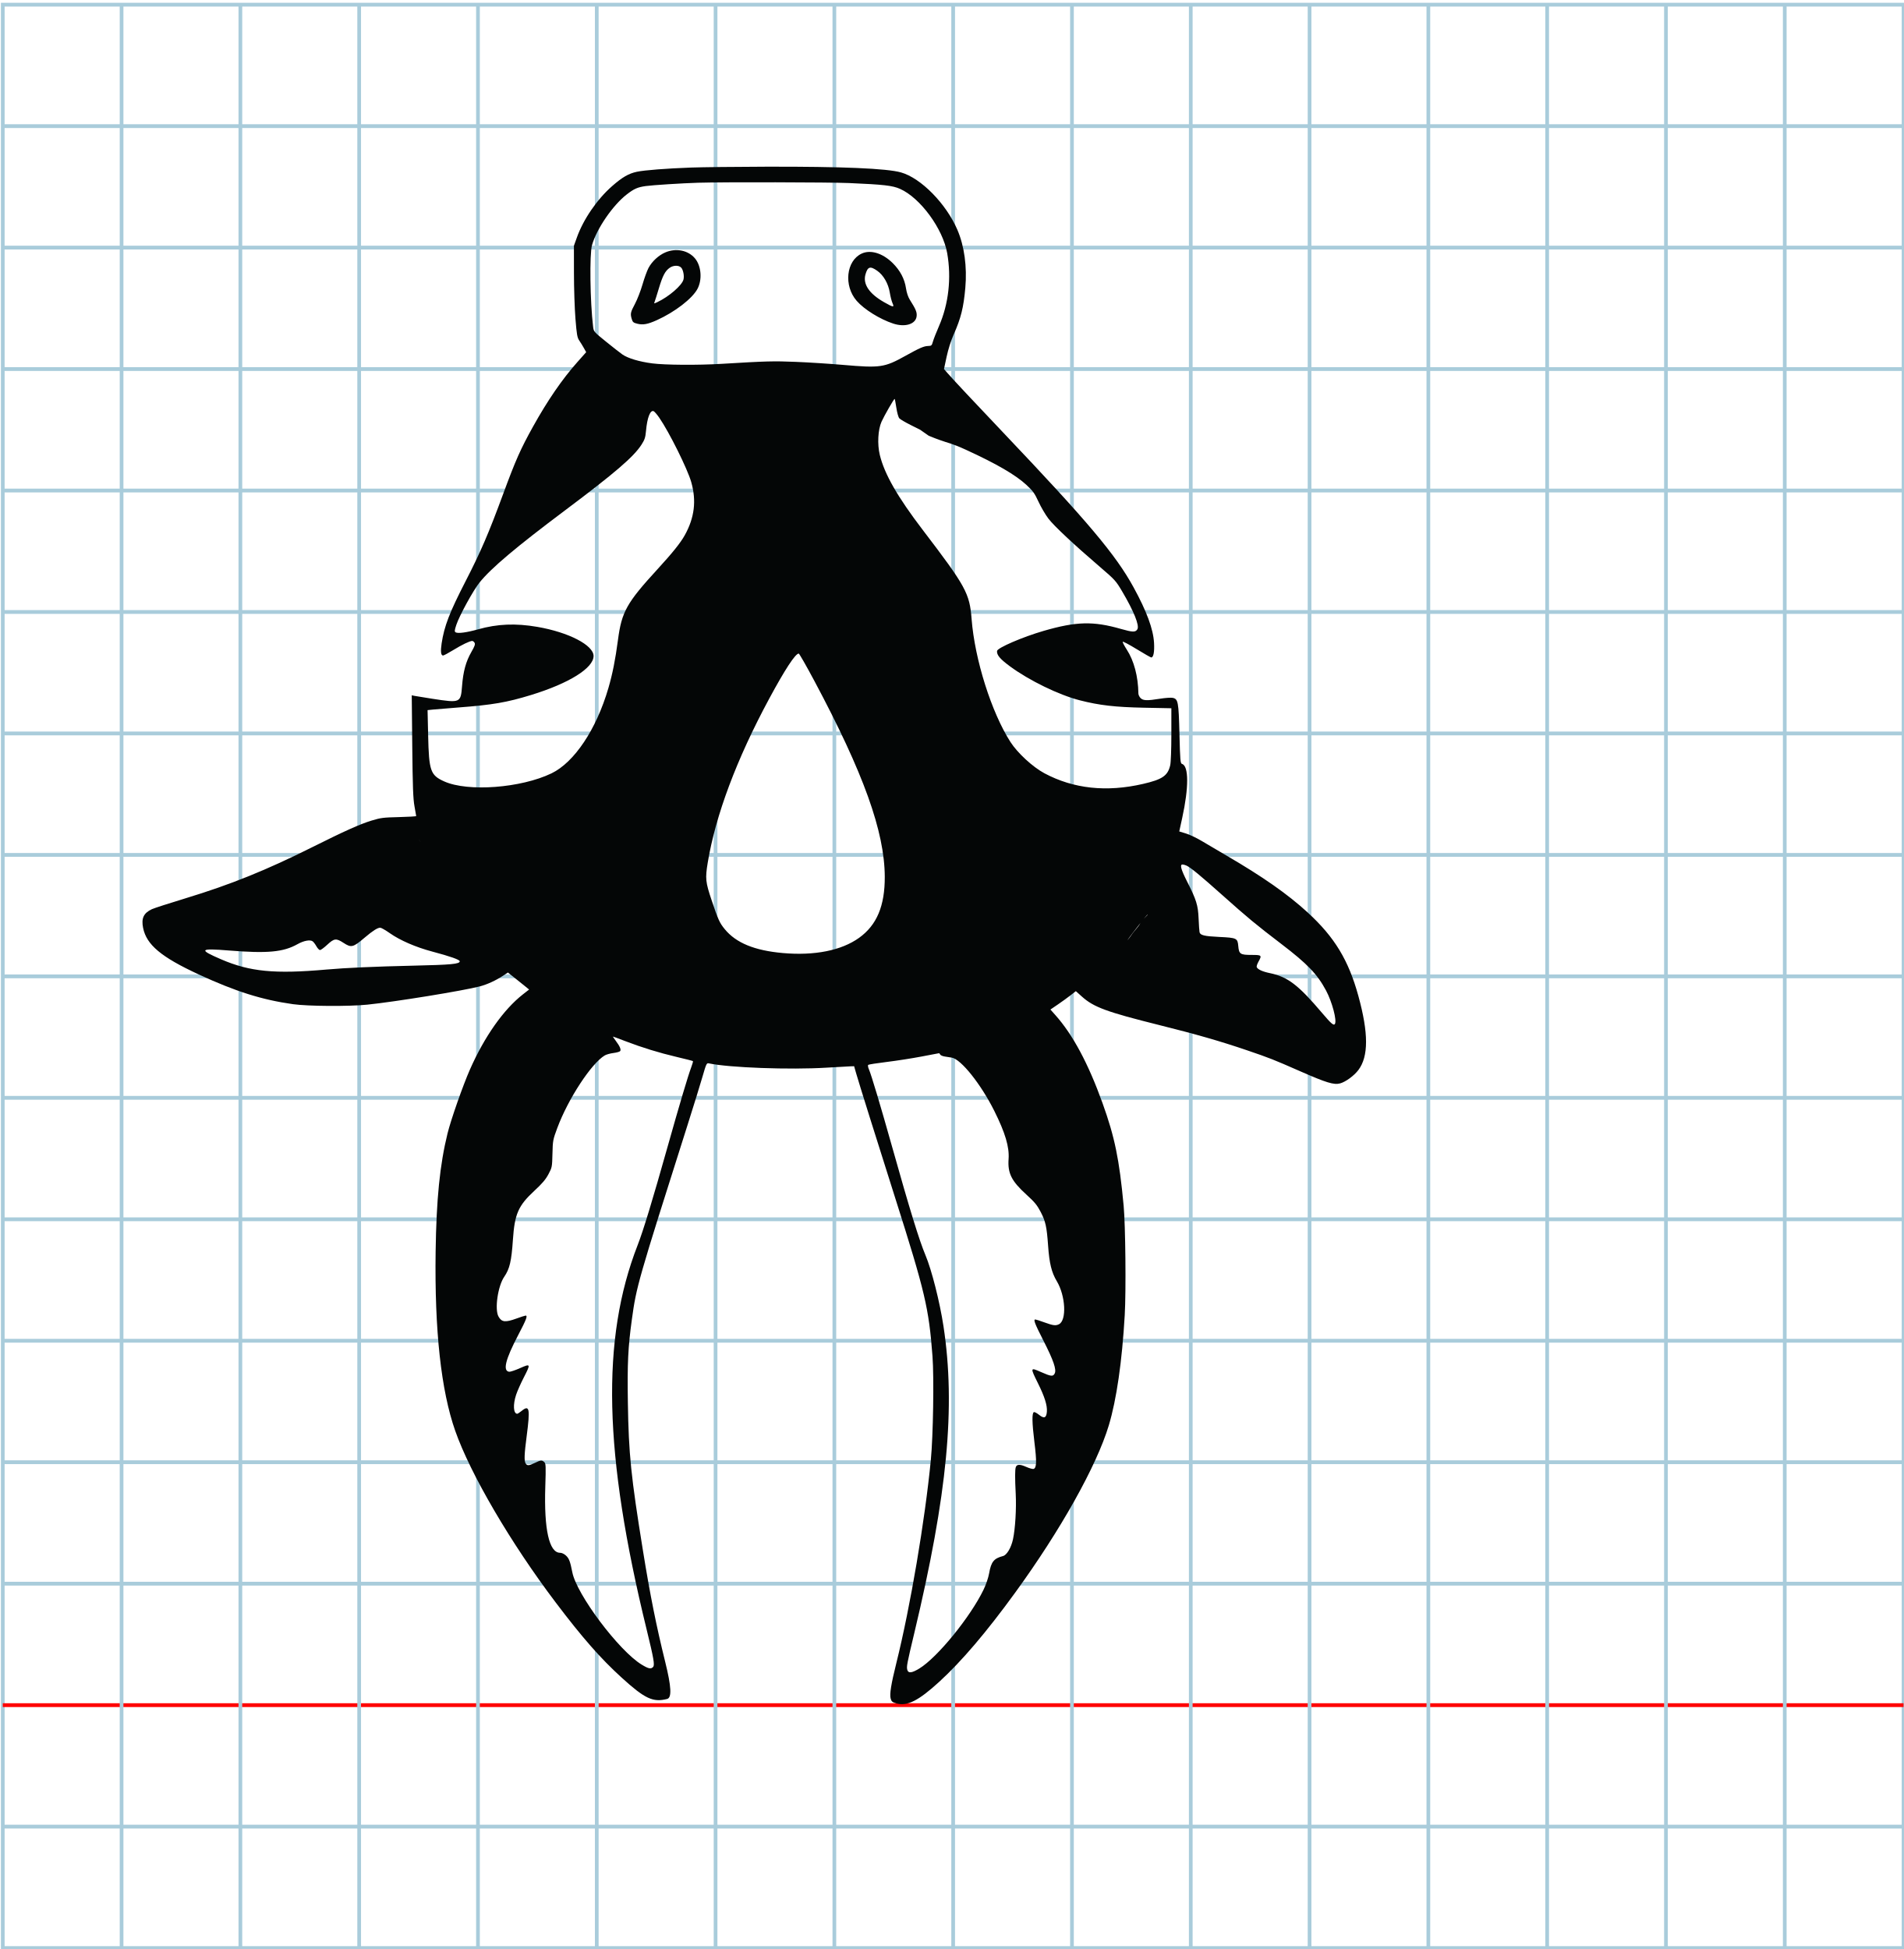
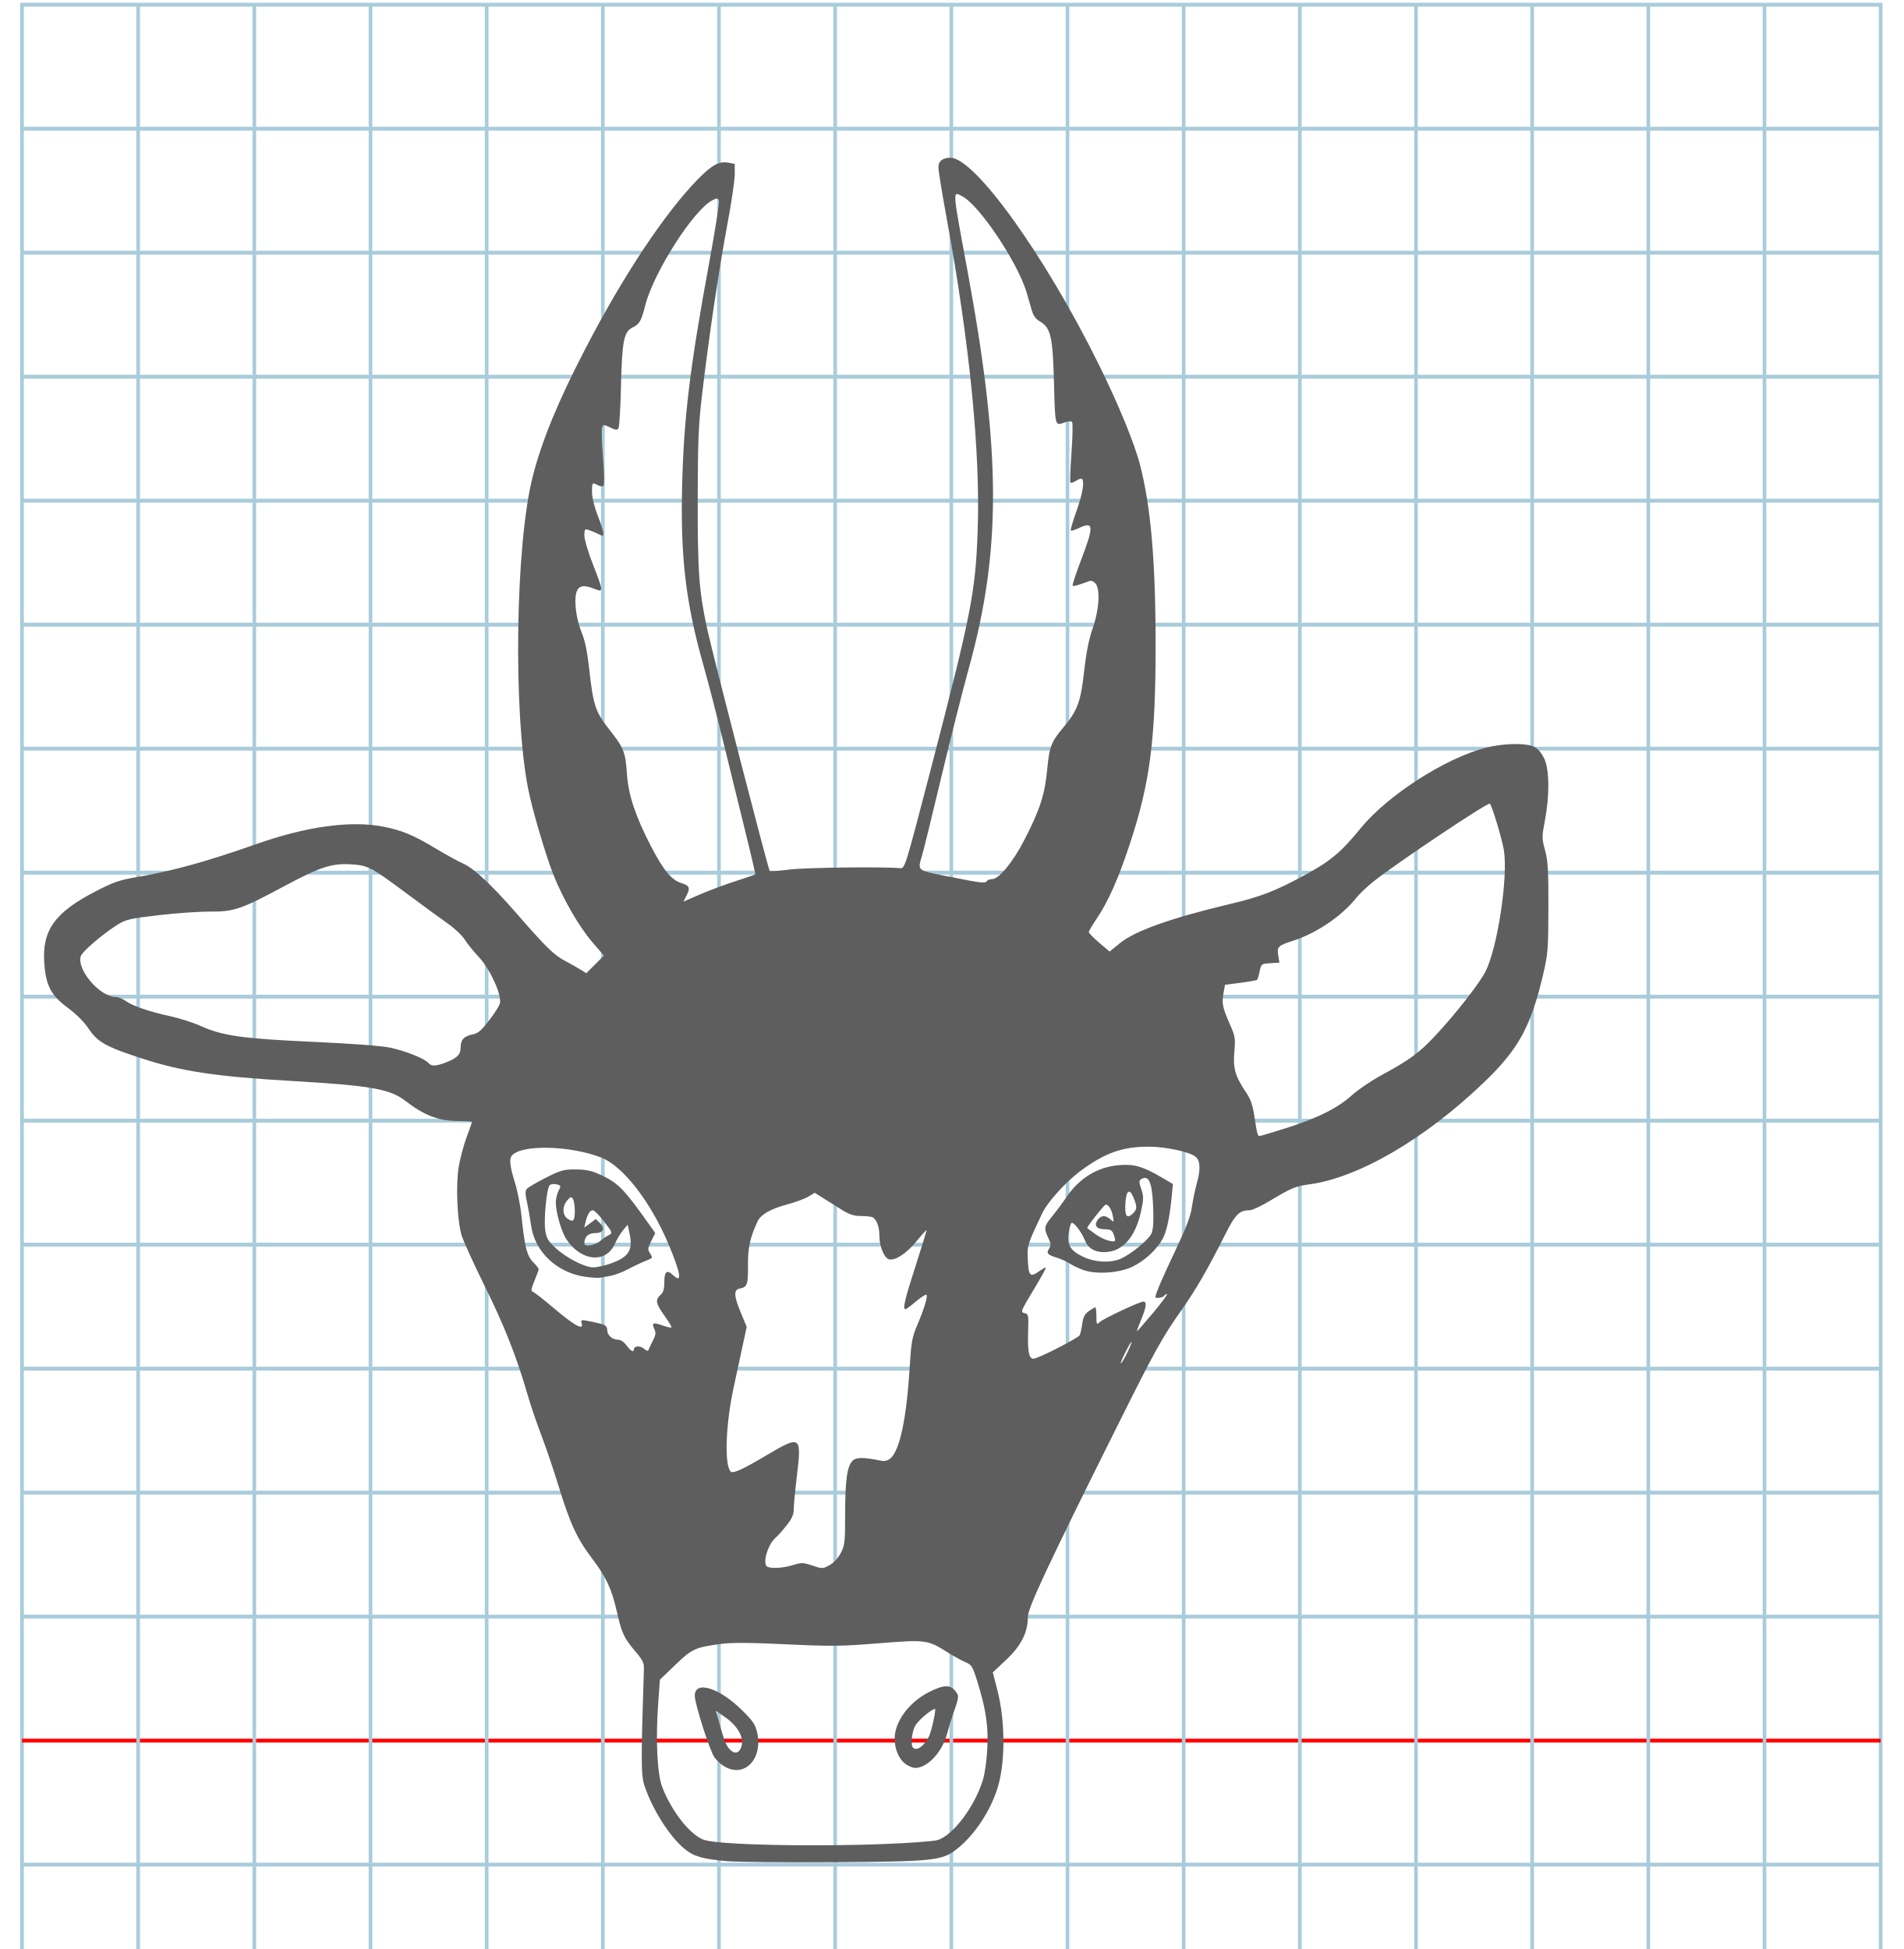
<svg xmlns="http://www.w3.org/2000/svg" version="1.1" id="Layer_1" x="0px" y="0px" width="1000" height="1024" viewBox="0 0 1000 1024" enable-background="new 0 0 512 512" xml:space="preserve">
  <defs id="defs70" />
-   <g id="Grid" transform="matrix(1.950295,0,0,1.99425,1.456297,2.452742)">
+   <g id="Grid" transform="matrix(1.907091,0,0,2.035829,11.55472,2.472511)">
    <rect x="0" stroke-miterlimit="10" width="512" height="512" id="rect4" y="0" style="fill:none;stroke:#a9ccdb;stroke-miterlimit:10" />
    <line stroke-miterlimit="10" x1="0" y1="32" x2="512" y2="32" id="line6" style="fill:none;stroke:#a9ccdb;stroke-miterlimit:10" />
    <line stroke-miterlimit="10" x1="0" y1="64" x2="512" y2="64" id="line8" style="fill:none;stroke:#a9ccdb;stroke-miterlimit:10" />
    <line stroke-miterlimit="10" x1="0" y1="96" x2="512" y2="96" id="line10" style="fill:none;stroke:#a9ccdb;stroke-miterlimit:10" />
    <line stroke-miterlimit="10" x1="0" y1="128" x2="512" y2="128" id="line12" style="fill:none;stroke:#a9ccdb;stroke-miterlimit:10" />
    <line stroke-miterlimit="10" x1="0" y1="160" x2="512" y2="160" id="line14" style="fill:none;stroke:#a9ccdb;stroke-miterlimit:10" />
    <line stroke-miterlimit="10" x1="0" y1="192" x2="512" y2="192" id="line16" style="fill:none;stroke:#a9ccdb;stroke-miterlimit:10" />
    <line stroke-miterlimit="10" x1="0" y1="224" x2="512" y2="224" id="line18" style="fill:none;stroke:#a9ccdb;stroke-miterlimit:10" />
    <line stroke-miterlimit="10" x1="0" y1="256" x2="512" y2="256" id="line20" style="fill:none;stroke:#a9ccdb;stroke-miterlimit:10" />
    <line stroke-miterlimit="10" x1="0" y1="288" x2="512" y2="288" id="line22" style="fill:none;stroke:#a9ccdb;stroke-miterlimit:10" />
    <line stroke-miterlimit="10" x1="0" y1="320" x2="512" y2="320" id="line24" style="fill:none;stroke:#a9ccdb;stroke-miterlimit:10" />
    <line stroke-miterlimit="10" x1="0" y1="352" x2="512" y2="352" id="line26" style="fill:none;stroke:#a9ccdb;stroke-miterlimit:10" />
    <line stroke-miterlimit="10" x1="0" y1="384" x2="512" y2="384" id="line28" style="fill:none;stroke:#a9ccdb;stroke-miterlimit:10" />
    <line stroke-miterlimit="10" x1="0" y1="416" x2="512" y2="416" id="line30" style="fill:none;stroke:#a9ccdb;stroke-miterlimit:10" />
    <line stroke-miterlimit="10" x1="0" y1="448" x2="512" y2="448" id="line32" style="fill:none;stroke:#ff0000;stroke-miterlimit:10" />
    <line stroke-miterlimit="10" x1="0" y1="480" x2="512" y2="480" id="line34" style="fill:none;stroke:#a9ccdb;stroke-miterlimit:10" />
    <line stroke-miterlimit="10" x1="32" y1="0" x2="32" y2="512" id="line36" style="fill:none;stroke:#a9ccdb;stroke-miterlimit:10" />
    <line stroke-miterlimit="10" x1="64" y1="0" x2="64" y2="512" id="line38" style="fill:none;stroke:#a9ccdb;stroke-miterlimit:10" />
    <line stroke-miterlimit="10" x1="96" y1="0" x2="96" y2="512" id="line40" style="fill:none;stroke:#a9ccdb;stroke-miterlimit:10" />
    <line stroke-miterlimit="10" x1="128" y1="0" x2="128" y2="512" id="line42" style="fill:none;stroke:#a9ccdb;stroke-miterlimit:10" />
    <line stroke-miterlimit="10" x1="160" y1="0" x2="160" y2="512" id="line44" style="fill:none;stroke:#a9ccdb;stroke-miterlimit:10" />
    <line stroke-miterlimit="10" x1="192" y1="0" x2="192" y2="512" id="line46" style="fill:none;stroke:#a9ccdb;stroke-miterlimit:10" />
    <line stroke-miterlimit="10" x1="224" y1="0" x2="224" y2="512" id="line48" style="fill:none;stroke:#a9ccdb;stroke-miterlimit:10" />
    <line stroke-miterlimit="10" x1="256" y1="0" x2="256" y2="512" id="line50" style="fill:none;stroke:#a9ccdb;stroke-miterlimit:10" />
    <line stroke-miterlimit="10" x1="288" y1="0" x2="288" y2="512" id="line52" style="fill:none;stroke:#a9ccdb;stroke-miterlimit:10" />
    <line stroke-miterlimit="10" x1="320" y1="0" x2="320" y2="512" id="line54" style="fill:none;stroke:#a9ccdb;stroke-miterlimit:10" />
    <line stroke-miterlimit="10" x1="352" y1="0" x2="352" y2="512" id="line56" style="fill:none;stroke:#a9ccdb;stroke-miterlimit:10" />
    <line stroke-miterlimit="10" x1="384" y1="0" x2="384" y2="512" id="line58" style="fill:none;stroke:#a9ccdb;stroke-miterlimit:10" />
    <line stroke-miterlimit="10" x1="416" y1="0" x2="416" y2="512" id="line60" style="fill:none;stroke:#a9ccdb;stroke-miterlimit:10" />
    <line stroke-miterlimit="10" x1="448" y1="0" x2="448" y2="512" id="line62" style="fill:none;stroke:#a9ccdb;stroke-miterlimit:10" />
    <line stroke-miterlimit="10" x1="480" y1="0" x2="480" y2="512" id="line64" style="fill:none;stroke:#a9ccdb;stroke-miterlimit:10" />
  </g>
-   <path style="fill:#040606" d="m 363.156,88.029 c -13.07,0.475 -24.594,1.37 -28.587,2.219 -4.337,0.923 -7.697,2.873 -13.037,7.566 -7.864,6.911 -15.041,17.368 -18.446,26.876 l -1.586,4.428 0.016,14.301 c 0,7.866 0.357,18.668 0.785,24.006 0.67,8.36 0.948,9.952 2.004,11.492 0.674,0.983 1.768,2.761 2.431,3.951 l 1.205,2.163 -4.658,5.243 c -7.961,8.961 -15.639,20.135 -23.255,33.845 -6.601,11.883 -9.14,17.611 -15.731,35.498 -7.643,20.741 -11.71,30.183 -19.687,45.713 -8.492,16.531 -11.226,23.62 -12.603,32.687 -0.641,4.218 -0.387,6.386 0.748,6.386 0.381,0 2.797,-1.29 5.369,-2.867 4.629,-2.837 8.629,-4.762 9.94,-4.784 0.373,-0.009 0.931,0.422 1.24,0.951 0.442,0.757 0.083,1.796 -1.686,4.869 -2.859,4.967 -4.288,10.195 -4.886,17.876 -0.691,8.869 -0.858,8.94 -15.528,6.691 -4.551,-0.698 -8.865,-1.398 -9.587,-1.555 l -1.313,-0.287 0.27,26.71 c 0.215,21.24 0.453,27.704 1.163,31.562 0.491,2.669 0.898,5.001 0.903,5.183 0.016,0.182 -4.07,0.429 -9.057,0.548 -8.351,0.201 -9.492,0.347 -14.449,1.847 -5.861,1.774 -14.468,5.635 -30.886,13.854 -24.306,12.168 -43.073,19.751 -66.6,26.909 -8.704,2.648 -16.739,5.244 -17.856,5.768 -4.356,2.045 -5.639,4.785 -4.615,9.856 1.785,8.84 9.499,15.303 29.089,24.372 19.477,9.017 33.325,13.392 49.66,15.69 7.849,1.104 29.301,1.238 39.058,0.245 14.488,-1.476 50.432,-7.316 59.145,-9.609 3.758,-0.989 8.3,-3.066 11.954,-5.466 l 2.747,-1.804 3.111,2.47 c 1.711,1.358 4.216,3.368 5.566,4.466 l 2.454,1.996 -3.24,2.53 c -10.157,7.933 -20.186,22.159 -27.841,39.493 -3.662,8.293 -10.011,26.394 -11.768,33.55 -4.061,16.541 -5.871,34.51 -6.262,62.177 -0.586,41.433 2.858,72.926 10.287,94.086 8.005,22.798 29.207,59.025 52.785,90.194 14.034,18.552 23.536,29.378 34.699,39.538 12.146,11.053 16.445,13.068 23.831,11.169 2.553,-0.656 2.255,-6.372 -1.021,-19.597 -4.624,-18.665 -7.881,-34.933 -11.606,-57.971 -6.363,-39.352 -7.563,-51.093 -7.98,-78.049 -0.322,-20.814 0.072,-29.016 2.099,-43.767 2.391,-17.393 3.059,-19.728 29.164,-101.896 3.213,-10.113 6.783,-21.659 7.933,-25.657 1.931,-6.71 2.182,-7.251 3.268,-7.019 10.745,2.295 42.609,3.461 61.995,2.268 5.831,-0.359 11.455,-0.674 12.499,-0.701 l 1.897,-0.048 1.099,3.831 c 1.459,5.084 10.748,34.739 20.48,65.377 15.687,49.386 17.685,57.864 19.592,83.14 0.845,11.196 0.356,41.836 -0.869,54.509 -3.075,31.805 -10.779,77.222 -18.064,106.493 -2.837,11.4 -3.675,16.625 -3.033,18.917 0.419,1.495 0.869,1.878 2.903,2.475 5.718,1.677 11.67,-1.307 22.635,-11.347 11.755,-10.763 24.789,-26.071 39.864,-46.819 23.917,-32.916 42.781,-66.612 49.18,-87.85 4.08,-13.542 6.973,-33.551 8.381,-57.971 0.73,-12.66 0.385,-47.239 -0.573,-57.46 -2.298,-24.521 -4.671,-36.039 -11.118,-53.971 -7.468,-20.773 -15.598,-35.941 -24.771,-46.218 l -2.58,-2.89 3.861,-2.628 c 2.124,-1.445 5.129,-3.619 6.678,-4.83 l 2.818,-2.201 3.225,2.888 c 6.19,5.544 12.941,8.028 40.541,14.914 19.702,4.916 32.121,8.485 46.163,13.27 11.815,4.026 13.87,4.835 27.768,10.945 13.987,6.148 17.891,7.336 21.163,6.439 2.903,-0.796 7.332,-4.048 9.571,-7.027 5.364,-7.137 5.363,-19.39 -0.016,-38.923 -5.167,-18.8 -12.477,-30.855 -26.543,-43.772 -10.535,-9.674 -23.594,-18.825 -42.964,-30.105 -4.296,-2.502 -10.001,-5.864 -12.677,-7.472 -2.676,-1.607 -6.451,-3.405 -8.388,-3.995 l -3.522,-1.073 1.534,-6.995 c 3.537,-16.125 3.497,-27.448 -0.098,-28.492 -0.846,-0.246 -0.982,-1.852 -1.327,-15.64 -0.427,-17.063 -0.694,-18.488 -3.583,-19.069 -0.914,-0.184 -3.887,0.023 -6.608,0.458 -6.86,1.098 -8.843,1.036 -10.226,-0.323 -0.626,-0.615 -1.146,-1.707 -1.157,-2.426 -0.129,-8.979 -2.306,-17.199 -6.103,-23.051 -1.279,-1.97 -2.24,-3.817 -2.135,-4.103 0.105,-0.287 3.399,1.447 7.321,3.852 3.922,2.405 7.376,4.373 7.674,4.373 1.173,0 1.734,-2.931 1.466,-7.661 -0.411,-7.241 -3.866,-16.614 -10.771,-29.216 -9.372,-17.107 -23.964,-34.432 -68.308,-81.107 -15.859,-16.693 -26.534,-28.091 -29.458,-31.454 l -1.813,-2.086 1.373,-6.428 c 0.843,-3.948 2.277,-8.464 3.716,-11.705 3.814,-8.591 5.202,-14.164 6.121,-24.577 0.974,-11.043 -0.517,-21.947 -4.162,-30.427 -5.913,-13.757 -19.118,-27.203 -29.636,-30.176 -7.464,-2.11 -30.976,-3.108 -70.835,-3.006 -15.958,0.041 -33.66,0.243 -39.337,0.449 z m 82.859,8.142 c 18.255,0.788 22.863,1.314 26.798,3.06 10.657,4.728 22.515,20.894 24.783,33.788 2.289,13.011 0.761,26.675 -4.277,38.236 -1.408,3.231 -2.851,6.908 -3.207,8.172 -0.605,2.146 -0.775,2.302 -2.564,2.35 -2.186,0.059 -4.501,1.066 -11.815,5.14 -11.098,6.181 -13.257,6.497 -32.787,4.799 -6.905,-0.6 -18.059,-1.316 -24.787,-1.59 -11.925,-0.486 -15.261,-0.398 -39.101,1.035 -12.415,0.746 -29.722,0.631 -36.434,-0.242 -6.753,-0.879 -12.729,-2.663 -15.621,-4.663 -1.137,-0.787 -5.002,-3.808 -8.588,-6.714 -6.485,-5.255 -6.522,-5.299 -6.841,-7.934 -1.583,-13.103 -1.917,-38.053 -0.572,-42.804 2.428,-8.578 10.882,-20.928 18.223,-26.624 3.876,-3.007 5.708,-3.817 10.007,-4.424 3.561,-0.503 19.156,-1.493 27.55,-1.75 12.791,-0.39 69.081,-0.273 79.232,0.166 z m -96.529,36.458 c -3.512,1.513 -6.976,4.72 -8.795,8.143 -0.774,1.456 -2.201,5.383 -3.171,8.726 -0.97,3.343 -2.755,7.929 -3.966,10.191 -2.345,4.38 -2.508,5.174 -1.647,8.012 0.473,1.558 0.881,1.889 2.951,2.396 2.955,0.724 5.429,0.267 10.2,-1.883 9.463,-4.265 18.657,-11.348 21.359,-16.456 2.563,-4.847 2.004,-11.969 -1.249,-15.919 -3.579,-4.345 -9.997,-5.658 -15.682,-3.209 z m 8.33,7.942 c 1.098,1.11 1.745,4.456 1.227,6.344 -0.847,3.09 -7.678,8.983 -13.684,11.806 -1.827,0.859 -1.881,0.857 -1.495,-0.055 0.22,-0.52 1.247,-3.772 2.284,-7.226 2,-6.669 3.31,-9.132 5.74,-10.792 1.929,-1.318 4.667,-1.354 5.929,-0.078 z m 94.894,-7.357 c -8.193,3.767 -9.594,16.906 -2.651,24.862 3.931,4.504 12.244,9.671 19.218,11.945 6.261,2.042 11.832,0.277 12.266,-3.886 0.221,-2.122 -0.384,-3.583 -3.589,-8.669 -0.903,-1.432 -1.658,-3.701 -2.004,-6.021 -0.735,-4.926 -3.084,-9.37 -6.994,-13.237 -5.246,-5.187 -11.586,-7.136 -16.245,-4.994 z m 8.137,9.056 c 3.282,2.303 5.822,6.711 6.589,11.434 0.339,2.084 0.98,4.587 1.425,5.562 1.077,2.359 0.465,2.287 -4.46,-0.523 -7.861,-4.485 -11.211,-9.533 -9.718,-14.643 1.182,-4.045 2.465,-4.426 6.164,-1.83 z m 10.033,71.929 c 0.399,2.669 1.071,5.047 1.583,5.604 0.49,0.532 3.151,2.098 5.913,3.48 l 5.022,2.513 c 0.016,-0.047 2.182,1.599 4.483,3.136 2.208,0.915 3.929,1.58 5.352,2.096 5.519,2.004 6.562,1.78 14.158,5.259 16.106,7.381 26.133,13.206 31.85,18.505 3.432,3.181 4.265,4.343 6.338,8.839 1.313,2.847 3.66,6.844 5.216,8.881 2.941,3.85 13.284,13.536 27.182,25.457 7.767,6.662 8.232,7.176 11.541,12.769 6.099,10.307 9.15,17.881 7.998,19.852 -0.971,1.661 -2.434,1.633 -8.718,-0.17 -14.448,-4.145 -23.426,-3.917 -40.491,1.03 -11.063,3.207 -24.342,8.927 -24.522,10.563 -0.23,2.095 1.549,4.213 6.77,8.064 10.106,7.452 25.675,15.03 36.697,17.861 10.236,2.629 18.597,3.594 33.738,3.892 l 14.368,0.283 0,13.7 c 0,7.843 -0.257,14.795 -0.6,16.261 -1.291,5.509 -4.105,7.439 -14.279,9.791 -19.187,4.436 -36.52,2.567 -51.788,-5.582 -6.113,-3.263 -14.153,-10.663 -17.855,-16.433 -9.98,-15.556 -18.775,-43.39 -20.414,-64.601 -1.046,-13.537 -3.006,-17.115 -25.597,-46.725 -13.352,-17.5 -20.196,-29.451 -22.635,-39.524 -1.361,-5.624 -0.965,-13.216 0.911,-17.435 1.344,-3.023 6.496,-12.003 6.886,-12.003 0.109,0 0.512,2.086 0.893,4.636 z m -124.534,5.281 c 5.207,7.547 14.798,26.844 16.774,33.75 2.822,9.862 1.741,18.757 -3.406,28.01 -2.21,3.973 -6.446,9.258 -14.16,17.666 -16.339,17.809 -18.965,22.494 -20.912,37.299 -1.352,10.28 -2.859,17.863 -5.031,25.307 -6.339,21.722 -17.894,39.036 -29.911,44.816 -16.052,7.722 -43.912,9.813 -56.332,4.228 -7.253,-3.261 -8.027,-5.47 -8.448,-24.099 l -0.302,-13.361 3.01,-0.308 c 1.655,-0.169 7.655,-0.662 13.332,-1.094 17.855,-1.359 25.27,-2.634 37.998,-6.534 19.978,-6.122 32.864,-14.158 32.864,-20.497 0,-5.7 -13.082,-12.474 -29.572,-15.312 -11.404,-1.963 -20.947,-1.564 -31.111,1.3 -5.933,1.672 -10.619,2.297 -11.786,1.572 -0.645,-0.401 -0.581,-1.049 0.394,-3.982 1.599,-4.812 8.885,-18.108 12.135,-22.146 6.143,-7.632 19.065,-18.538 45.112,-38.072 26.099,-19.573 35.878,-27.979 39.996,-34.377 1.705,-2.649 2.069,-3.769 2.392,-7.348 0.614,-6.814 2.186,-10.907 3.951,-10.287 0.451,0.158 1.807,1.719 3.014,3.468 z m 81.505,138.329 c 25.813,48.399 36.833,79.054 36.952,102.79 0.076,15.308 -4.178,25.449 -13.477,32.125 -9.272,6.657 -23.413,9.48 -40.075,8.002 -14.867,-1.319 -24.585,-5.314 -30.513,-12.547 -2.71,-3.306 -3.438,-4.912 -6.895,-15.198 -3.211,-9.556 -3.409,-11.447 -2.057,-19.664 4.092,-24.874 15.165,-54.438 32.281,-86.187 8.282,-15.363 13.769,-23.75 15.536,-23.75 0.304,0 4.015,6.493 8.247,14.429 z m -204.735,88.489 c 1.278,3.933 2.557,8.644 2.843,10.47 1.625,10.367 5.482,17.519 12.345,22.891 0.841,0.658 2.861,2.959 4.49,5.114 1.629,2.155 3.954,5.176 5.167,6.713 l 2.206,2.796 -0.095,-1.563 c -0.899,-14.833 -20.917,-25.365 -24.13,-38.297 -1.053,-4.239 -0.173,-4.461 -1.836,-8.156 -0.71,-1.577 -6.169,-6.546 -5.429,-8.217 0.187,-0.421 -1.012,0.307 -0.916,0.588 0.095,0.281 4.078,3.729 5.355,7.661 z m 400.231,8.497 c 2.244,1.069 7.273,5.217 18.8,15.507 13.417,11.977 17.454,15.319 31.024,25.685 13.701,10.466 18.795,15.766 23.421,24.371 3.219,5.989 5.843,15.921 4.666,17.663 -0.631,0.934 -1.962,-0.21 -6.582,-5.661 -12.645,-14.917 -18.163,-19.135 -27.586,-21.086 -3.89,-0.805 -6.376,-1.945 -6.883,-3.155 -0.158,-0.378 0.232,-1.619 0.867,-2.759 1.94,-3.481 1.784,-3.645 -3.481,-3.645 -6.051,0 -6.71,-0.435 -7.079,-4.677 -0.359,-4.119 -0.819,-4.337 -10.046,-4.774 -7.774,-0.368 -9.944,-0.892 -10.3,-2.488 -0.133,-0.597 -0.358,-3.843 -0.499,-7.214 -0.292,-6.961 -1.181,-9.826 -5.979,-19.278 -3.249,-6.4 -3.987,-9.069 -2.508,-9.069 0.521,0 1.495,0.261 2.165,0.58 z m -24.497,30.631 c -0.663,1.279 -3.236,4.072 -3.938,5.084 -1.959,2.827 -2.276,3.235 -5.414,6.305 -3.442,3.368 -5.479,6.798 -4.553,5.41 0.281,-0.421 2.422,-2.122 4.758,-4.81 1.34,-1.542 3.508,-4.897 5.161,-6.992 1.228,-1.556 2.435,-3.116 3.461,-4.456 2.406,-3.144 4.494,-5.608 4.639,-5.475 0.145,0.133 -3.016,2.816 -4.114,4.932 z m -394.066,4.862 c 5.396,3.789 13.63,7.362 22.227,9.646 9.545,2.536 14.507,4.288 14.507,5.122 0,1.434 -4.398,1.851 -24.272,2.298 -20.306,0.458 -35.553,1.138 -45.754,2.042 -27.231,2.413 -40.236,1.146 -55.389,-5.394 -11.936,-5.151 -11.292,-5.86 4.19,-4.611 20.194,1.63 28.573,0.855 35.998,-3.327 3.306,-1.862 6.658,-2.481 7.984,-1.474 0.486,0.369 1.372,1.548 1.97,2.62 0.597,1.072 1.442,1.95 1.876,1.95 0.434,0 2.149,-1.264 3.81,-2.809 3.611,-3.359 4.664,-3.486 8.45,-1.021 4.18,2.72 5.051,2.509 11.199,-2.708 4.274,-3.627 6.751,-5.204 8.183,-5.207 0.511,0 2.771,1.291 5.022,2.872 z m 123.556,56.667 c 8.903,3.421 17.827,6.169 27.168,8.365 4.539,1.067 8.369,2.047 8.51,2.176 0.142,0.129 -0.259,1.594 -0.89,3.256 -1.628,4.287 -6.264,19.873 -12.487,41.981 -7.847,27.879 -12.736,43.941 -15.66,51.443 -19.284,49.487 -17.876,109.61 4.731,202.004 3.728,15.238 4.311,18.612 3.391,19.627 -1.126,1.242 -2.414,0.976 -6.061,-1.254 -11.981,-7.323 -34.118,-36.834 -36.388,-48.508 -1.105,-5.683 -1.712,-7.274 -3.345,-8.768 -0.948,-0.868 -2.178,-1.447 -3.074,-1.447 -5.753,0 -8.493,-12.259 -7.771,-34.761 0.35,-10.913 0.298,-12.112 -0.558,-12.897 -1.249,-1.143 -1.791,-1.097 -4.889,0.412 -3.151,1.535 -4.121,1.593 -4.884,0.289 -0.831,-1.421 -0.703,-4.781 0.547,-14.335 1.886,-14.422 1.479,-16.562 -2.537,-13.334 -1.086,0.873 -2.166,1.586 -2.401,1.586 -2.056,0 -2.34,-4.825 -0.591,-10.034 0.647,-1.926 2.404,-5.891 3.906,-8.812 3.837,-7.463 3.776,-7.63 -1.873,-5.125 -2.532,1.122 -5.1,1.976 -5.708,1.897 -3.451,-0.45 -1.966,-6.455 4.772,-19.304 4.255,-8.113 5.051,-10.208 3.88,-10.208 -0.299,0 -2.44,0.69 -4.757,1.532 -5.937,2.159 -7.801,1.96 -9.48,-1.011 -2.123,-3.759 -0.365,-16.01 3,-20.907 2.857,-4.157 3.801,-8.186 4.561,-19.453 0.916,-13.574 2.805,-17.889 11.266,-25.723 4.135,-3.829 5.908,-5.913 7.388,-8.683 1.903,-3.562 1.951,-3.808 2.119,-10.796 0.165,-6.879 0.262,-7.393 2.547,-13.535 5.677,-15.256 17.838,-33.856 24.909,-38.097 0.83,-0.498 2.903,-1.078 4.606,-1.29 1.703,-0.212 3.288,-0.668 3.521,-1.014 0.553,-0.819 -0.189,-2.547 -2.296,-5.35 -0.934,-1.243 -1.598,-2.26 -1.475,-2.26 0.123,0 2.959,1.051 6.304,2.336 z m 165.571,7.084 c 0.17,0.406 1.264,0.881 2.431,1.056 1.167,0.175 2.814,0.436 3.661,0.581 4.873,0.831 15.324,13.931 22.351,28.016 5.728,11.481 7.943,18.929 7.496,25.21 -0.535,7.528 1.498,11.592 9.395,18.774 4.267,3.881 5.56,5.446 7.403,8.961 2.623,5.004 3.245,7.807 3.955,17.826 0.662,9.349 1.816,14.055 4.58,18.681 4.624,7.741 5.257,20.587 1.114,22.617 -1.733,0.849 -3.052,0.679 -7.616,-0.98 -2.318,-0.843 -4.458,-1.532 -4.757,-1.532 -1.166,0 -0.37,2.092 4.225,11.105 5.283,10.363 6.947,15.206 5.928,17.254 -0.853,1.713 -1.9,1.603 -7.239,-0.76 -5.661,-2.506 -5.686,-2.41 -1.551,5.926 3.49,7.037 4.916,11.567 4.678,14.863 -0.242,3.348 -1.435,3.855 -4.074,1.734 -1.132,-0.91 -2.348,-1.566 -2.703,-1.459 -1.121,0.338 -1.05,5.414 0.223,15.759 1.262,10.252 1.167,13.531 -0.406,14.084 -0.479,0.168 -2.247,-0.312 -3.929,-1.067 -3.202,-1.438 -4.907,-1.402 -5.432,0.114 -0.465,1.34 -0.479,5.648 -0.047,14.128 0.391,7.685 -0.242,18.234 -1.427,23.768 -0.954,4.46 -3.249,8.325 -5.25,8.843 -4.797,1.242 -6.239,3.032 -7.291,9.045 -0.416,2.378 -1.607,5.884 -2.934,8.636 -6.9,14.314 -24.233,35.596 -33.705,41.386 -3.958,2.419 -5.825,2.638 -6.345,0.745 -0.47,-1.716 -0.196,-3.16 3.679,-19.385 17.399,-72.853 21.77,-118.802 15.327,-161.144 -1.955,-12.848 -6.224,-29.676 -9.497,-37.433 -3.223,-7.64 -8.302,-24.152 -17.548,-57.056 -5.938,-21.133 -10.891,-37.682 -12.116,-40.484 -0.491,-1.124 -0.651,-2.148 -0.37,-2.377 0.271,-0.221 4.636,-0.907 9.7,-1.524 5.064,-0.617 13.224,-1.886 18.134,-2.82 4.91,-0.934 9.089,-1.727 9.286,-1.763 0.197,-0.036 0.498,0.267 0.668,0.673 z" id="path4653" />
+   <path style="fill:#5e5e5e" d="m 381.818,977.847 c -12.638,-1.116 -17.33,-2.46 -22.036,-6.308 -8.001,-6.544 -17.165,-20.996 -21.287,-33.572 -1.756,-5.358 -1.785,-13.463 -0.218,-61.247 0.098,-2.977 -0.723,-4.641 -4.438,-9 -6.031,-7.076 -7.21,-9.598 -9.757,-20.862 -2.738,-12.107 -5.578,-18.178 -13.258,-28.334 -7.733,-10.226 -11.355,-18.087 -17.35,-37.652 -2.612,-8.525 -6.695,-20.554 -9.073,-26.731 -2.378,-6.177 -5.691,-15.963 -7.362,-21.747 -5.669,-19.62 -12.135,-35.965 -22.558,-57.022 -5.717,-11.55 -11.13,-23.475 -12.029,-26.5 -2.265,-7.623 -3.04,-26.141 -1.495,-35.718 0.687,-4.257 2.549,-11.268 4.139,-15.579 1.59,-4.311 2.89,-8 2.89,-8.196 0,-0.196 -3.271,-0.374 -7.27,-0.395 -10.318,-0.054 -17.797,-2.906 -27.73,-10.574 -8.19,-6.322 -18.213,-8.066 -60.5,-10.523 -38.862,-2.259 -56.964,-4.975 -77.5,-11.63 -19.269,-6.244 -23.664,-8.677 -28.346,-15.688 -2.429,-3.637 -6.509,-7.728 -11.074,-11.104 -8.769,-6.485 -11.504,-11.721 -12.317,-23.576 -1.169,-17.058 5.534,-26.47 26.628,-37.391 9.934,-5.143 12.737,-6.11 22.479,-7.759 18.095,-3.063 36.556,-8.176 62.13,-17.209 26.31,-9.293 49.601,-12.524 66.662,-9.246 9.826,1.888 16.018,4.453 27.615,11.441 5.348,3.222 11.893,6.813 14.545,7.98 5.688,2.501 15.221,11.432 28.467,26.669 15.003,17.257 19.313,21.455 25.211,24.554 3.025,1.589 6.739,3.682 8.253,4.651 l 2.753,1.762 4.631,-4.631 4.631,-4.631 -6.012,-6.985 c -7.063,-8.206 -15.632,-23.069 -20.594,-35.719 -4.228,-10.779 -11.192,-34.557 -13.261,-45.279 -7.906,-40.966 -6.58,-128.276 2.488,-163.792 4.806,-18.825 13.296,-39.448 27.552,-66.929 20.138,-38.819 41.817,-71.458 59.371,-89.387 7.116,-7.268 11.065,-9.414 15.714,-8.542 l 3.472,0.651 0,5.609 c 0,3.085 -1.78,15.072 -3.955,26.639 -4.358,23.173 -9.781,59.708 -13.215,89.03 -1.893,16.161 -2.233,24.378 -2.278,55 -0.056,38.286 0.662,48.118 4.965,68 2.942,13.593 32.084,126.435 32.85,127.201 0.305,0.306 4.96,-0.015 10.344,-0.712 8.254,-1.068 49.217,-1.576 58.241,-0.722 2.422,0.229 2.62,-0.412 16.244,-52.768 21.147,-81.265 23.338,-92.472 24.439,-125 1.399,-41.317 -4.22,-97.908 -16.2,-163.16 -2.44,-13.288 -4.436,-25.535 -4.436,-27.215 0,-3.352 2.189,-5.125 6.325,-5.125 12.836,0 49.845,51.631 78.071,108.917 10.369,21.043 18.528,40.912 21.497,52.348 5.705,21.976 8.199,50.733 8.209,94.653 0.011,49.903 -2.898,72.385 -13.534,104.601 -6.067,18.379 -11.408,30.411 -17.442,39.296 -2.269,3.342 -4.126,6.496 -4.126,7.01 0,0.513 2.457,3.033 5.461,5.598 l 5.46,4.665 5.444,-4.434 c 7.947,-6.473 26.968,-13.244 57.635,-20.518 16.163,-3.833 23.648,-6.707 38.858,-14.92 14.084,-7.604 19.448,-12.079 30.142,-25.14 14.065,-17.179 44.461,-36.694 65.556,-42.09 9.499,-2.429 21.315,-2.621 25.581,-0.415 1.915,0.99 3.831,3.3 5.184,6.25 2.689,5.865 2.801,19.329 0.269,32.546 -1.616,8.438 -1.611,9.187 0.105,15.5 1.507,5.544 1.795,10.491 1.752,30.133 -0.048,21.949 -0.231,24.266 -2.768,35.11 -6.387,27.295 -12.853,39.137 -30.821,56.438 -31.133,29.977 -66.263,50.474 -92.358,53.887 -6.686,0.874 -9.436,2.024 -19.785,8.266 -4.832,2.915 -9.873,5.299 -11.203,5.299 -5.487,0 -7.537,2.083 -13.238,13.453 -8.623,17.197 -14.991,28.223 -22.263,38.547 -10.661,15.135 -14.02,21.206 -34.854,63 -35.934,72.087 -46.189,94.01 -46.173,98.712 0.029,8.041 -3.546,15.114 -11.337,22.436 l -7.075,6.648 2.379,9.227 c 4.288,16.632 4.278,38.535 -0.023,51.977 -3.88,12.126 -12.322,24.667 -21.33,31.684 -7.746,6.035 -12.096,6.495 -64.599,6.84 -25.575,0.168 -50.851,-0.079 -56.169,-0.549 z m 82.169,-8.98 c 13.475,-0.515 26.28,-1.446 28.456,-2.069 8.168,-2.34 19.748,-17.744 24.001,-31.926 0.907,-3.025 1.906,-10.225 2.22,-16 0.64,-11.767 -0.705,-20.884 -5.218,-35.357 -2.518,-8.076 -2.985,-8.836 -6.27,-10.209 -1.952,-0.816 -6.318,-3.232 -9.702,-5.368 -10.134,-6.401 -11.248,-6.541 -36.102,-4.541 -19.533,1.571 -24.733,1.626 -48.385,0.513 -19.465,-0.916 -28.624,-0.961 -34.5,-0.168 -13.293,1.794 -15.002,2.588 -23.778,11.04 l -8.051,7.754 -0.918,12.918 c -1.342,18.874 -0.477,36.602 2.115,43.362 5.092,13.28 15.331,26.023 22.499,28.002 8.969,2.476 55.673,3.498 93.633,2.048 z m -83.611,-40.899 c -1.711,-1.044 -4.005,-3.179 -5.096,-4.746 -2.479,-3.558 -10.292,-28.061 -10.292,-32.278 0,-8.287 12.989,-4.221 25.116,7.862 5.562,5.542 6.788,7.392 7.693,11.614 3.001,13.995 -6.897,23.965 -17.421,17.548 z m 8.576,-9.029 c 2.637,-4.927 -0.729,-11.744 -8.409,-17.027 l -4.431,-3.049 1.884,6.799 c 2.537,9.156 3.526,11.604 5.479,13.556 2.195,2.195 4.208,2.092 5.477,-0.279 z m 86.141,7.37 c -3.099,-2.608 -5.09,-7.613 -5.1,-12.82 -0.017,-8.957 7.635,-19.281 18.207,-24.565 7.547,-3.771 10.973,-3.901 13.635,-0.518 2.114,2.688 2.082,3.009 -1.24,12.466 -0.87,2.475 -2.25,7.004 -3.068,10.064 -2.582,9.658 -10.285,17.923 -16.713,17.932 -1.47,0.002 -4.045,-1.15 -5.721,-2.561 z m 9.951,-9.686 c 1.174,-1.238 2.598,-3.375 3.165,-4.75 1.431,-3.474 3.655,-14 2.958,-14 -1.628,0 -8.446,5.695 -10.184,8.507 -1.914,3.098 -2.737,10.418 -1.329,11.826 1.254,1.254 3.255,0.667 5.39,-1.583 z m -68.557,-94.313 c 4.608,-1.421 5.416,-1.402 10.308,0.238 5.17,1.733 5.402,1.728 8.936,-0.198 2.227,-1.213 4.522,-3.68 5.942,-6.384 2.143,-4.083 2.313,-5.608 2.313,-20.701 0,-17.778 1.083,-25.252 4.046,-27.934 1.928,-1.745 5.874,-1.725 14.491,0.073 2.175,0.454 3.668,0.113 5.257,-1.199 4.868,-4.018 8.448,-20.843 10.072,-47.332 0.845,-13.788 1.281,-16.273 3.942,-22.5 3.66,-8.563 5.715,-15.309 4.91,-16.115 -0.331,-0.331 -2.795,1.247 -5.475,3.506 -2.68,2.26 -5.181,4.109 -5.558,4.109 -1.581,0 -0.359,-5.226 5.322,-22.768 3.304,-10.203 5.89,-18.668 5.746,-18.811 -0.144,-0.144 -2.56,2.547 -5.369,5.98 -5.052,6.173 -10.861,10.03 -14.175,9.413 -2.549,-0.475 -5.207,-6.664 -5.209,-12.129 0,-4.773 -1.281,-8.503 -3.401,-9.919 -0.605,-0.404 -3.37,-0.742 -6.144,-0.75 -4.004,-0.012 -6.17,-0.723 -10.5,-3.448 -3.001,-1.888 -7.363,-4.628 -9.695,-6.088 l -4.239,-2.655 -3.261,1.984 c -1.794,1.091 -6.861,2.956 -11.261,4.144 -8.898,2.403 -13.802,5.249 -15.562,9.031 -3.931,8.446 -5.078,13.771 -4.981,23.122 0.104,9.992 -0.38,11.299 -4.457,12.049 -3.085,0.567 -2.924,3.967 0.585,12.398 l 3.205,7.699 -2.292,10.625 c -1.261,5.844 -3.354,15.575 -4.651,21.625 -4.143,19.318 -4.851,40.396 -1.47,43.777 1.207,1.207 6.221,-1.075 18.912,-8.608 17.805,-10.569 18.39,-10.181 15.91,10.52 -0.943,7.871 -1.711,15.958 -1.707,17.971 0.01,2.743 -0.953,4.873 -3.826,8.5 -2.109,2.662 -4.617,5.485 -5.573,6.273 -4.31,3.551 -7.314,14.206 -4.343,15.405 2.493,1.006 8.358,0.607 13.25,-0.901 z m 176.037,-112.32 c 3.349,-7.229 2.118,-6.372 -1.629,1.133 -1.716,3.438 -2.585,5.74 -1.931,5.117 0.654,-0.623 2.256,-3.436 3.56,-6.25 z m -36.936,-1.691 c 5.98,-3.066 11.187,-6.082 11.57,-6.702 0.383,-0.62 0.994,-3.286 1.356,-5.924 0.508,-3.695 1.305,-5.256 3.47,-6.798 1.546,-1.101 3.079,-2.001 3.406,-2.001 0.328,0 0.596,2.095 0.596,4.655 0,4.367 0.108,4.558 1.75,3.078 2.111,-1.902 20.933,-10.733 22.875,-10.733 1.982,0 1.665,2.678 -1.117,9.448 -1.345,3.271 -2.347,6.034 -2.226,6.14 0.12,0.106 3.941,-4.258 8.49,-9.698 4.549,-5.44 7.838,-9.89 7.309,-9.89 -0.529,0 -1.24,0.45 -1.58,1 -0.562,0.909 -4.5,1.477 -4.5,0.649 0,-1.62 3.467,-9.747 10.212,-23.933 5.981,-12.582 8.226,-18.465 8.963,-23.5 0.541,-3.694 1.679,-9.191 2.527,-12.216 2.096,-7.469 1.894,-12.099 -0.617,-14.132 -3.183,-2.578 -15.802,-5.29 -24.586,-5.285 -14.049,0.008 -23.193,3.299 -36.244,13.045 -7.409,5.533 -16.968,16.136 -19.659,21.807 -7.565,15.942 -7.924,17.017 -7.698,23.064 0.381,10.214 1.099,11.062 6.254,7.391 1.629,-1.16 3.117,-1.948 3.306,-1.75 0.189,0.198 -2.772,5.534 -6.581,11.859 -6.605,10.968 -6.822,11.525 -4.693,12.035 2.132,0.511 2.22,0.939 1.948,9.523 -0.338,10.672 0.403,14.441 2.84,14.441 0.966,0 6.649,-2.509 12.629,-5.575 z m 13.399,-41.081 c -2.475,-0.896 -5.625,-2.403 -7,-3.348 -1.375,-0.945 -4.3,-2.285 -6.5,-2.978 -5.266,-1.658 -5.916,-2.379 -4.373,-4.85 1.081,-1.732 1.014,-2.65 -0.418,-5.652 -2.407,-5.047 -2.195,-6.224 2.041,-11.34 2.062,-2.491 5.325,-6.869 7.25,-9.728 7.022,-10.431 16.675,-16.306 28.253,-17.198 7.638,-0.588 12.291,0.787 22.084,6.526 l 5.837,3.421 -0.473,5.151 c -1.123,12.24 -2.804,20.15 -5.11,24.048 -3.389,5.73 -9.147,10.997 -15.473,14.155 -6.91,3.449 -19.211,4.294 -26.118,1.793 z m 19.553,-5.802 c 5.498,-2.297 15.037,-10.137 16.432,-13.507 0.869,-2.098 1.128,-6.458 0.821,-13.801 -0.555,-13.262 -2.295,-17.117 -6.514,-14.436 -0.932,0.592 -0.873,1.739 0.256,5.018 1.278,3.711 1.282,5.123 0.031,11.126 -2.97,14.244 -9.901,22.058 -19.565,22.058 -5.039,0 -8.412,-2.103 -10.102,-6.299 -1.843,-4.575 -6.072,-9.942 -7.057,-8.957 -0.46,0.46 -1.125,2.944 -1.478,5.52 -0.837,6.108 1.111,9.124 7.949,12.308 6.013,2.8 13.897,3.198 19.227,0.971 z m -3.496,-12.891 c -0.818,-2.152 -1.65,-2.651 -4.41,-2.651 -4.489,0 -6.099,-1.91 -4.062,-4.818 1.847,-2.636 4.08,-2.78 6.739,-0.432 1.939,1.712 1.967,1.677 1.323,-1.655 -0.673,-3.482 -2.259,-6.095 -3.698,-6.095 -0.833,0 -10.331,12.05 -9.766,12.39 0.174,0.105 2.109,1.523 4.3,3.151 3.74,2.78 9.672,4.72 10.3,3.37 0.156,-0.334 -0.171,-1.801 -0.725,-3.259 z m 10.371,-11.223 c 1.956,-1.955 1.972,-3.533 0.086,-8.049 -2.191,-5.243 -3.961,-3.827 -4.312,3.45 -0.318,6.596 0.902,7.923 4.226,4.599 z m -262.429,71.678 c 0,-1.86 3.35,-2.101 5.291,-0.381 1.272,1.127 2.144,1.369 2.393,0.663 0.215,-0.611 1.246,-2.789 2.292,-4.839 1.522,-2.985 1.681,-4.209 0.8,-6.143 -1.518,-3.33 -0.769,-3.668 4.225,-1.906 2.372,0.837 4.513,1.321 4.758,1.076 0.245,-0.245 -1.4,-3.023 -3.656,-6.173 -4.617,-6.448 -4.975,-8.302 -2.102,-10.902 1.469,-1.33 2,-3.08 2,-6.596 0,-5.766 1.329,-6.883 4.57,-3.838 4.945,4.645 4.207,-0.534 -2.289,-16.066 -9.358,-22.375 -23.987,-41.244 -35.429,-45.699 -16.636,-6.477 -42.688,-6.931 -47.087,-0.821 -1.301,1.807 -0.792,5.837 1.769,14.02 1.377,4.4 2.955,12.5 3.507,18 1.578,15.719 2.796,20.492 6.068,23.763 1.59,1.59 2.89,3.246 2.89,3.68 0,0.434 -0.994,3.181 -2.208,6.104 -1.754,4.221 -1.93,5.407 -0.855,5.765 0.744,0.248 5.451,3.916 10.459,8.151 11.778,9.96 16.531,12.532 15.157,8.203 -0.548,-1.728 -0.24,-1.763 5.348,-0.612 7.123,1.468 8.1,2.002 8.1,4.433 0,2.592 2.675,5.012 5.542,5.012 1.506,0 3.224,1.117 4.617,3 2.182,2.951 3.842,3.862 3.842,2.107 z m -25,-38.092 c -15.242,-1.937 -27.133,-13.105 -29.033,-27.269 -0.461,-3.435 -1.402,-8.797 -2.092,-11.915 -0.957,-4.326 -0.978,-6.002 -0.088,-7.074 0.641,-0.773 5.114,-3.397 9.94,-5.831 7.946,-4.008 9.434,-4.421 15.773,-4.377 5.396,0.038 8.329,0.66 12.798,2.717 9.509,4.375 12.504,7.444 26.302,26.96 l 2.634,3.725 -2.095,4.234 c -1.913,3.866 -1.962,4.435 -0.572,6.557 1.473,2.248 1.399,2.372 -2.272,3.809 -2.087,0.817 -6.269,2.79 -9.294,4.385 -3.025,1.595 -7.3,3.201 -9.5,3.57 -2.2,0.368 -4.675,0.791 -5.5,0.939 -0.825,0.148 -3.975,-0.045 -7,-0.429 z m 12.693,-6.998 c 9.644,-3.389 11.927,-6.973 10.051,-15.771 l -0.996,-4.668 -2.451,2.961 c -1.348,1.628 -3.29,4.848 -4.314,7.154 -4.646,10.458 -17.838,9.15 -25.455,-2.524 -2.655,-4.069 -5.531,-14.13 -5.521,-19.313 0,-1.846 0.651,-4.591 1.439,-6.102 1.365,-2.616 1.313,-2.776 -1.079,-3.377 -1.382,-0.347 -2.99,-0.153 -3.574,0.432 -1.581,1.581 -3.2,17.979 -2.341,23.706 0.631,4.206 1.474,5.654 5.399,9.271 5.717,5.268 15.322,10.214 19.836,10.214 1.851,0 5.904,-0.892 9.008,-1.983 z m -5.193,-12.026 c 1.1,-0.957 3.001,-2.257 4.225,-2.888 2.21,-1.139 2.194,-1.187 -2.322,-7.125 -2.501,-3.288 -5.173,-5.978 -5.94,-5.978 -1.559,0 -2.857,2.121 -3.858,6.304 l -0.671,2.804 3.052,-2.257 3.052,-2.257 2.119,2.119 c 2.947,2.947 1.8,5.286 -2.592,5.286 -3.538,0 -5.567,1.971 -5.567,5.409 0,2.014 5.637,1.074 8.5,-1.419 z m -13.515,-15.8 c -0.01,-2.58 -0.468,-5.366 -1.02,-6.191 -0.858,-1.28 -1.295,-1.154 -2.985,0.861 -2.651,3.161 -2.565,7.616 0.183,9.541 3.017,2.113 3.839,1.207 3.822,-4.211 z m 373.481,-43.295 c 16.525,-5.204 27.203,-10.523 34.648,-17.261 3.228,-2.921 10.26,-7.693 15.627,-10.605 14.713,-7.982 19.593,-11.545 27.969,-20.423 10.353,-10.972 23.559,-27.805 26.689,-34.018 6.333,-12.571 11.945,-49.641 9.659,-63.799 -0.925,-5.732 -6.212,-23.278 -7.359,-24.425 -0.925,-0.926 -49.377,31.491 -61.191,40.94 -3.304,2.643 -7.367,6.512 -9.027,8.599 -7.661,9.626 -20.97,18.612 -33.481,22.605 -7.572,2.417 -8.242,3.098 -7.481,7.604 l 0.637,3.771 -4.788,0.308 c -4.695,0.302 -4.804,0.384 -5.602,4.249 -0.448,2.167 -1.05,4.176 -1.338,4.465 -0.288,0.288 -4.204,0.996 -8.701,1.573 l -8.177,1.049 -0.793,4.486 c -0.947,5.356 -0.528,7.372 3.384,16.298 2.773,6.327 2.937,7.365 2.307,14.595 -0.75,8.596 0.498,12.778 6.439,21.581 2.139,3.169 3.264,6.5 4.117,12.187 1.372,9.148 1.677,10.326 2.681,10.326 0.411,0 6.613,-1.847 13.781,-4.104 z M 234.217,558.217 c 6.008,-2.328 7.77,-4.127 7.77,-7.928 0,-4.011 1.827,-5.974 6.352,-6.823 2.737,-0.513 4.508,-2.018 8.57,-7.279 2.816,-3.648 5.39,-7.709 5.72,-9.024 1.083,-4.317 -5.161,-18.054 -11.041,-24.29 -2.852,-3.025 -6.22,-7.194 -7.484,-9.264 -1.264,-2.07 -5.294,-5.868 -8.957,-8.441 -3.663,-2.572 -13.41,-9.702 -21.66,-15.843 -18.727,-13.94 -20.166,-14.683 -29.5,-15.226 -9.814,-0.571 -16.083,1.52 -35,11.674 -22.228,11.931 -26.174,13.28 -38.552,13.18 -5.667,-0.045 -17.836,0.797 -27.041,1.872 -15.162,1.771 -17.201,2.243 -21.661,5.015 -7.857,4.884 -18.774,14.298 -19.38,16.711 -1.857,7.398 10.348,21.322 18.69,21.322 1.175,0 3.425,0.918 5.001,2.041 3.726,2.653 12.218,5.558 23.443,8.018 4.95,1.085 12.04,3.352 15.755,5.038 11.539,5.235 21.948,6.72 58.829,8.389 20.854,0.944 36.236,2.105 40.916,3.089 7.971,1.676 18.222,5.783 20.108,8.055 1.498,1.805 3.926,1.729 9.122,-0.285 z m 152.287,-95.299 c 5.479,-1.755 10.097,-3.326 10.262,-3.491 0.165,-0.165 -2.368,-11.045 -5.629,-24.177 -3.261,-13.132 -8.445,-34.227 -11.52,-46.877 -3.075,-12.65 -7.63,-30.198 -10.122,-38.996 -9.224,-32.564 -12.072,-56.579 -11.15,-94.004 0.887,-36.019 4.105,-62.533 14.278,-117.647 3.111,-16.856 5.374,-31.384 5.029,-32.285 -0.568,-1.479 -0.909,-1.493 -3.517,-0.145 -9.872,5.105 -30.73,37.801 -35.157,55.111 -2.161,8.45 -2.974,9.855 -6.781,11.723 -4.436,2.176 -5.417,7.177 -5.958,30.379 -0.271,11.625 -0.862,21.733 -1.313,22.463 -0.669,1.082 -1.484,1.011 -4.411,-0.385 -3.378,-1.611 -3.63,-1.612 -4.244,-0.011 -0.359,0.936 -0.131,8.011 0.507,15.724 0.656,7.927 0.783,14.4 0.292,14.89 -0.491,0.491 -1.756,0.393 -2.91,-0.225 -3.05,-1.632 -3.176,-1.486 -3.139,3.657 0.021,2.838 1.227,7.77 2.996,12.25 1.629,4.125 2.963,8.299 2.966,9.276 0,1.61 -0.253,1.645 -2.746,0.377 -1.512,-0.769 -3.763,-1.711 -5,-2.093 -2.049,-0.632 -2.25,-0.368 -2.25,2.95 0,2.004 2.025,8.823 4.5,15.153 5.662,14.481 5.676,14.793 0.574,12.751 -5.496,-2.199 -8.249,-1.58 -9.293,2.087 -1.288,4.525 0.022,14.278 2.821,21.005 1.746,4.196 2.943,10.047 3.99,19.495 2.091,18.88 3.197,22.136 10.794,31.779 7.398,9.39 8.217,11.513 9.024,23.39 0.719,10.578 4.485,21.9 12.333,37.076 6.801,13.152 11.03,18.307 16.316,19.891 4.292,1.286 4.716,2.465 2.458,6.832 l -1.483,2.868 8.761,-3.8 c 4.818,-2.09 13.244,-5.236 18.723,-6.991 z m 131.983,-0.045 c 0.34,-0.55 1.581,-1 2.758,-1 3.552,0 10.898,-8.957 16.929,-20.641 8.077,-15.648 10.729,-23.811 11.937,-36.748 1.131,-12.114 2.122,-14.735 8.364,-22.111 7.506,-8.87 9.302,-13.679 11.059,-29.615 1.094,-9.915 2.46,-16.797 4.511,-22.715 3.472,-10.021 4.076,-20.893 1.313,-23.656 -0.896,-0.896 -2.134,-1.442 -2.75,-1.213 -6.332,2.351 -8.652,3.002 -9.1,2.553 -0.291,-0.291 1.722,-6.432 4.475,-13.647 6.857,-17.974 6.645,-20.388 -1.449,-16.528 -1.937,0.924 -3.742,1.459 -4.011,1.189 -0.27,-0.27 1.075,-4.869 2.987,-10.22 3.236,-9.055 4.321,-15.471 2.863,-16.93 -0.338,-0.338 -1.702,0.098 -3.031,0.969 -1.329,0.871 -2.673,1.327 -2.986,1.014 -0.313,-0.313 -0.069,-7.434 0.543,-15.823 0.612,-8.389 0.731,-15.636 0.264,-16.103 -0.467,-0.467 -2.077,-0.383 -3.577,0.188 -5.432,2.065 -5.277,2.602 -5.867,-20.213 -0.637,-24.624 -1.686,-29.346 -7.245,-32.626 -2.489,-1.468 -3.67,-3.108 -4.543,-6.304 -0.649,-2.376 -1.864,-6.57 -2.7,-9.32 -4.782,-15.727 -24.757,-45.538 -33.624,-50.18 -5.328,-2.789 -5.477,-4.926 2.779,39.787 17.526,94.912 17.682,146.16 0.633,207.892 -3.266,11.825 -9.804,37.7 -14.529,57.5 -4.725,19.8 -9.246,38.219 -10.046,40.931 -2.475,8.391 -3.152,7.84 13.795,11.224 17.503,3.495 19.403,3.715 20.25,2.344 z" id="path3807" />
</svg>
